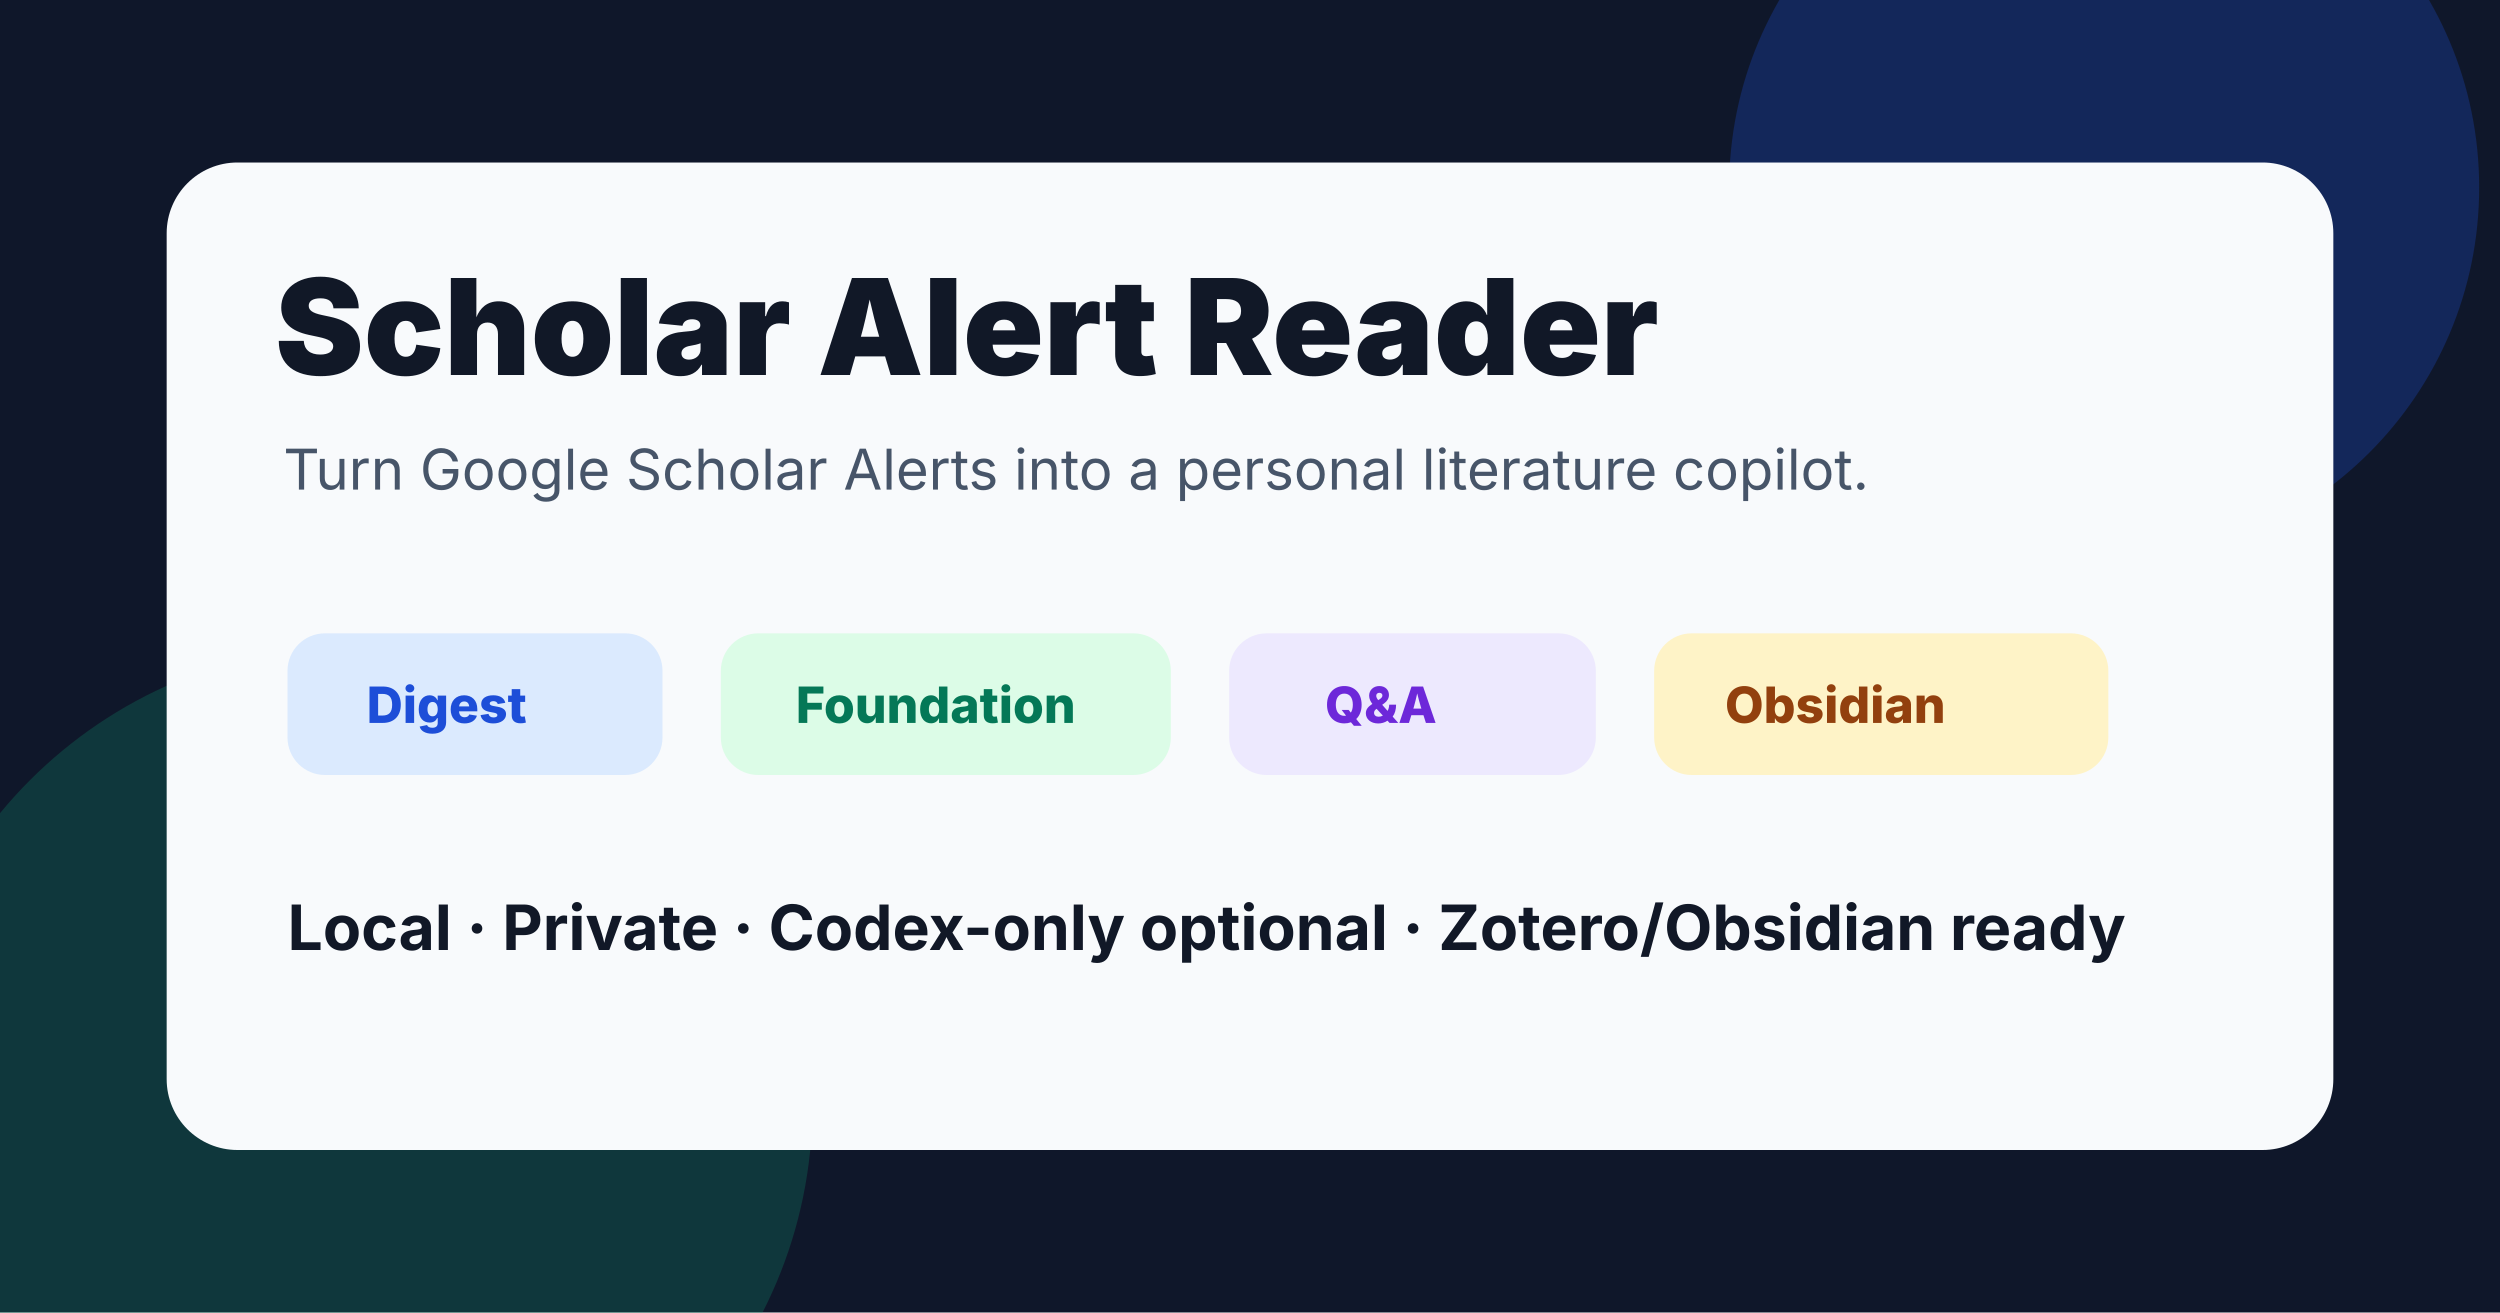
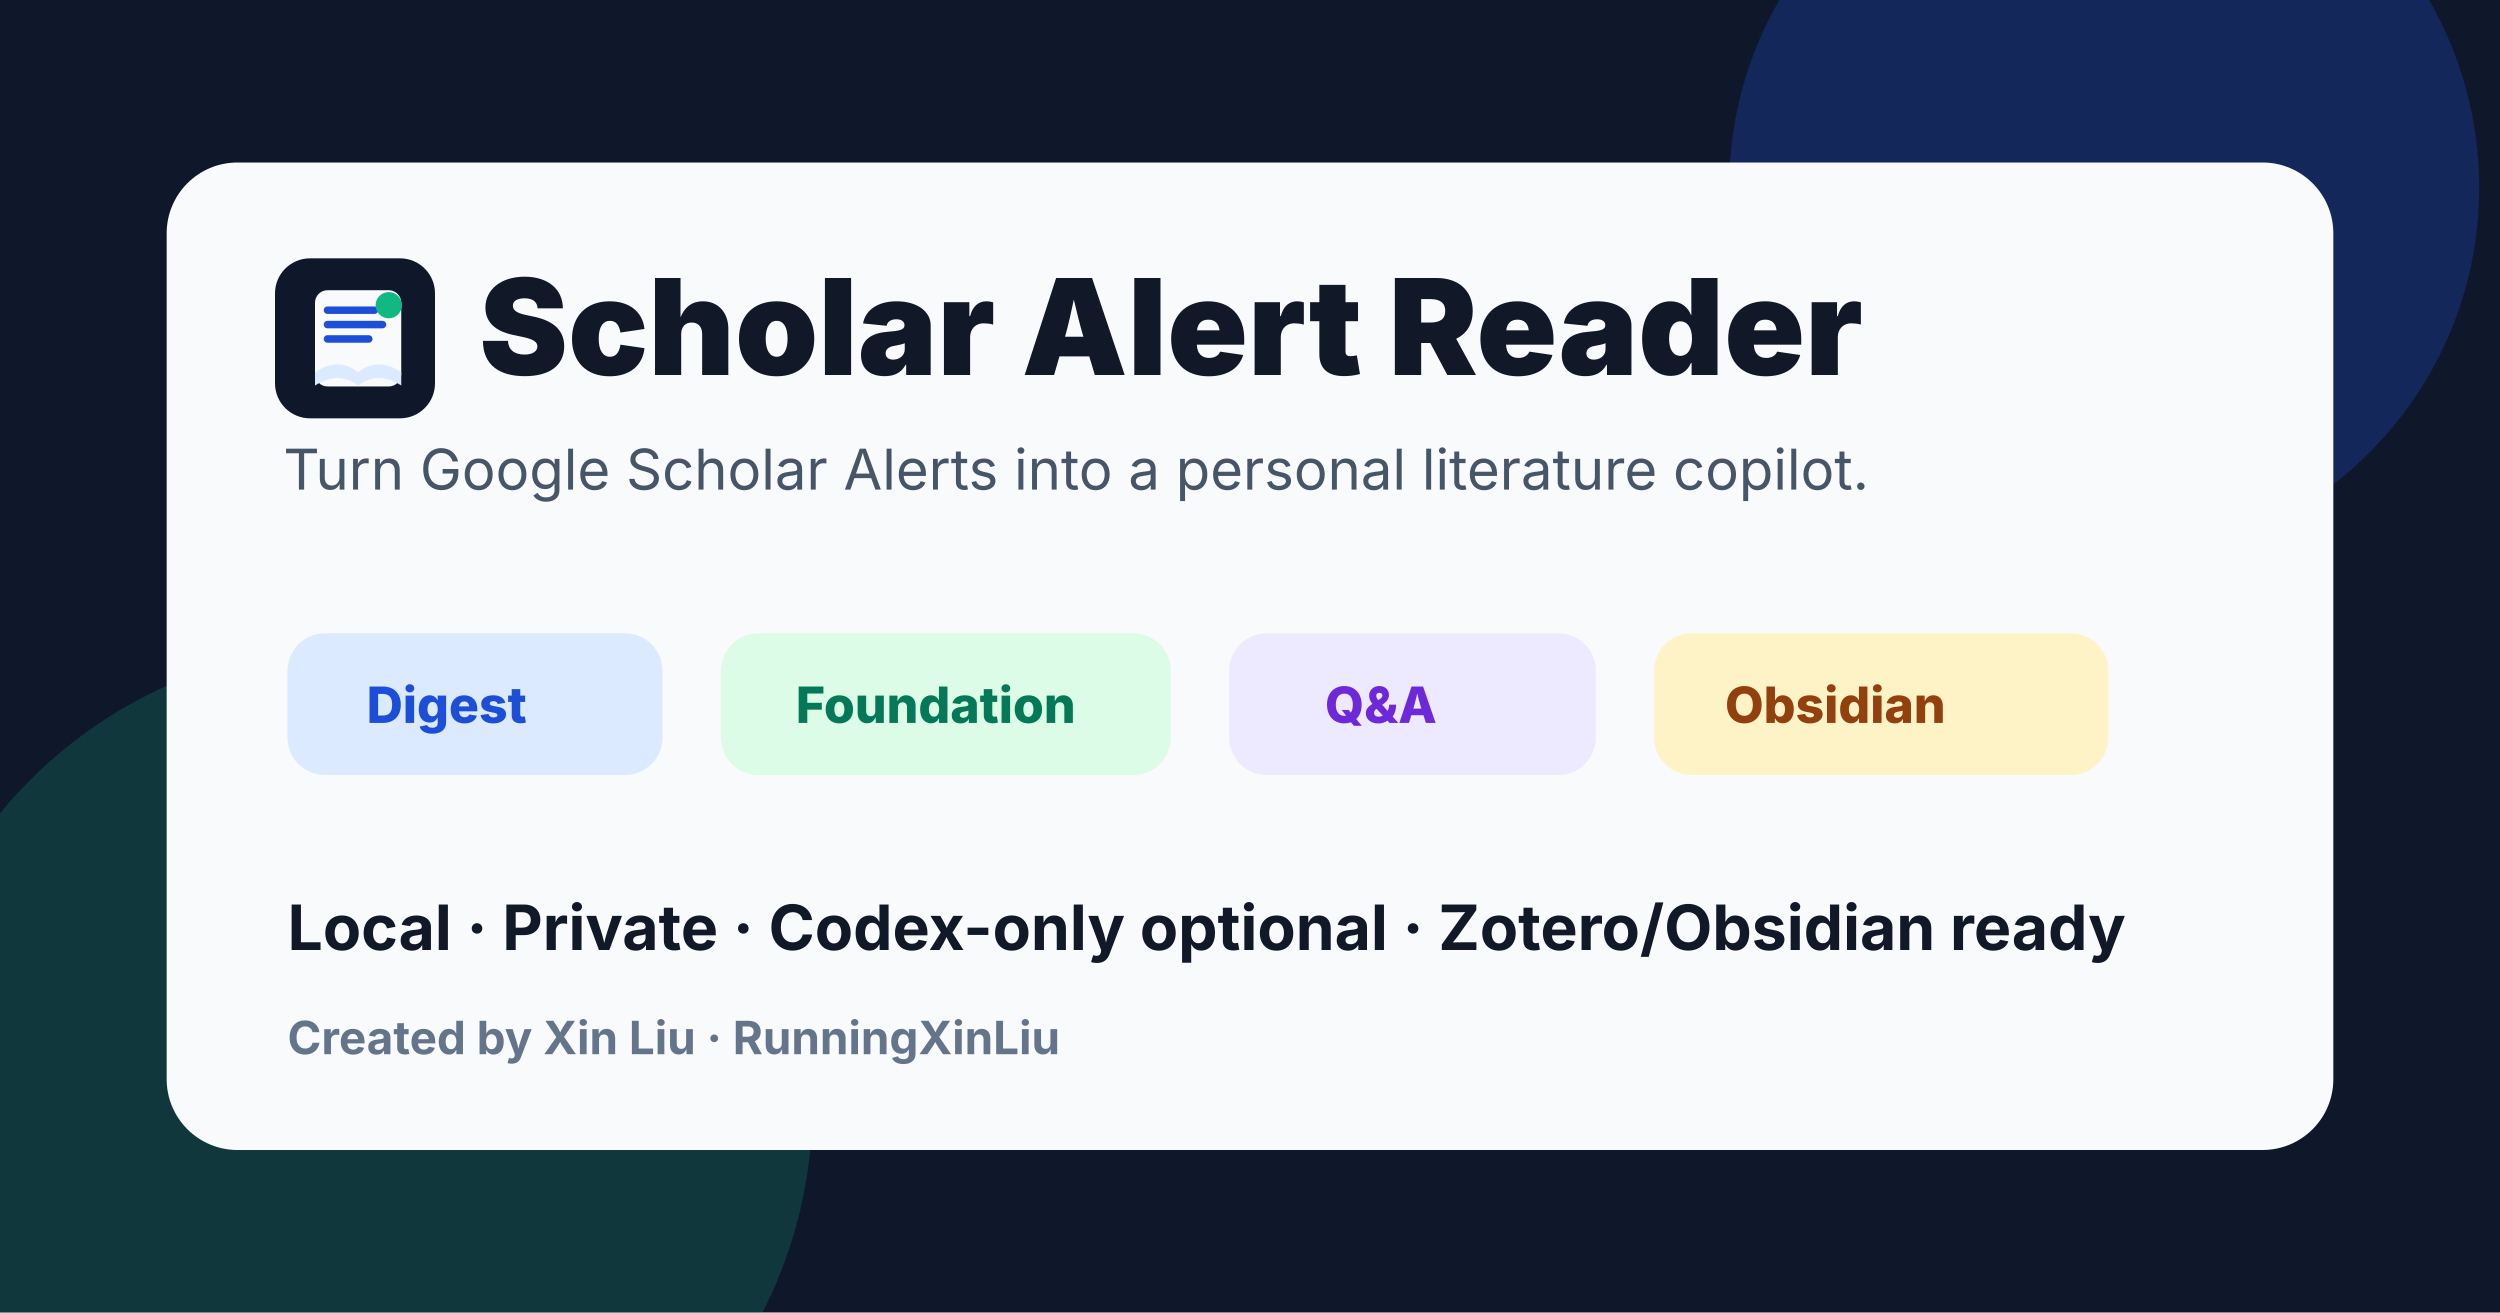
<svg xmlns="http://www.w3.org/2000/svg" width="1200" height="630" viewBox="0 0 1200 630" role="img" aria-labelledby="title desc">
  <rect width="1200" height="630" fill="#0f172a" />
  <circle cx="1010" cy="90" r="180" fill="#1d4ed8" opacity=".28" />
  <circle cx="170" cy="530" r="220" fill="#10b981" opacity=".20" />
  <rect x="80" y="78" width="1040" height="474" rx="34" fill="#f8fafc" />
-   <text x="132" y="180" fill="#111827" font-family="Inter, Arial, sans-serif" font-size="64" font-weight="850">Scholar Alert Reader</text>
+   <g transform="translate(132 124) scale(.15)">
+     <rect width="512" height="512" rx="112" fill="#0f172a" />
+     <path d="M128 142c0-22 18-40 40-40h196c22 0 40 18 40 40v228c0 22-18 40-40 40H168c-22 0-40-18-40-40V142z" fill="#f8fafc" />
+     <path d="M168 166h150M168 212h176M168 258h132" stroke="#1d4ed8" stroke-width="24" stroke-linecap="round" />
+     <path d="M128 365c50-34 96-34 138 0 42-34 88-34 138 0v42c-50-32-96-32-138 0-42-32-88-32-138 0v-42z" fill="#dbeafe" />
+     <circle cx="364" cy="150" r="42" fill="#10b981" />
+   </g>
+   <text x="230" y="180" fill="#111827" font-family="Inter, Arial, sans-serif" font-size="64" font-weight="850">Scholar Alert Reader</text>
  <text x="136" y="235" fill="#475569" font-family="Inter, Arial, sans-serif" font-size="27">Turn Google Scholar Alerts into a personal literature copilot.</text>
  <g font-family="Inter, Arial, sans-serif" font-weight="800" font-size="24">
    <rect x="138" y="304" width="180" height="68" rx="18" fill="#dbeafe" />
    <text x="176" y="347" fill="#1d4ed8">Digest</text>
    <rect x="346" y="304" width="216" height="68" rx="18" fill="#dcfce7" />
    <text x="382" y="347" fill="#047857">Foundation</text>
    <rect x="590" y="304" width="176" height="68" rx="18" fill="#ede9fe" />
    <text x="636" y="347" fill="#6d28d9">Q&amp;A</text>
    <rect x="794" y="304" width="218" height="68" rx="18" fill="#fef3c7" />
    <text x="828" y="347" fill="#92400e">Obsidian</text>
  </g>
  <text x="138" y="456" fill="#111827" font-family="Inter, Arial, sans-serif" font-size="30" font-weight="750">Local · Private · Codex-only optional · Zotero/Obsidian ready</text>
+   <text x="138" y="506" fill="#64748b" font-family="Inter, Arial, sans-serif" font-size="22" font-weight="650">Created by Xin Liu · RunningXinLiu</text>
</svg>
